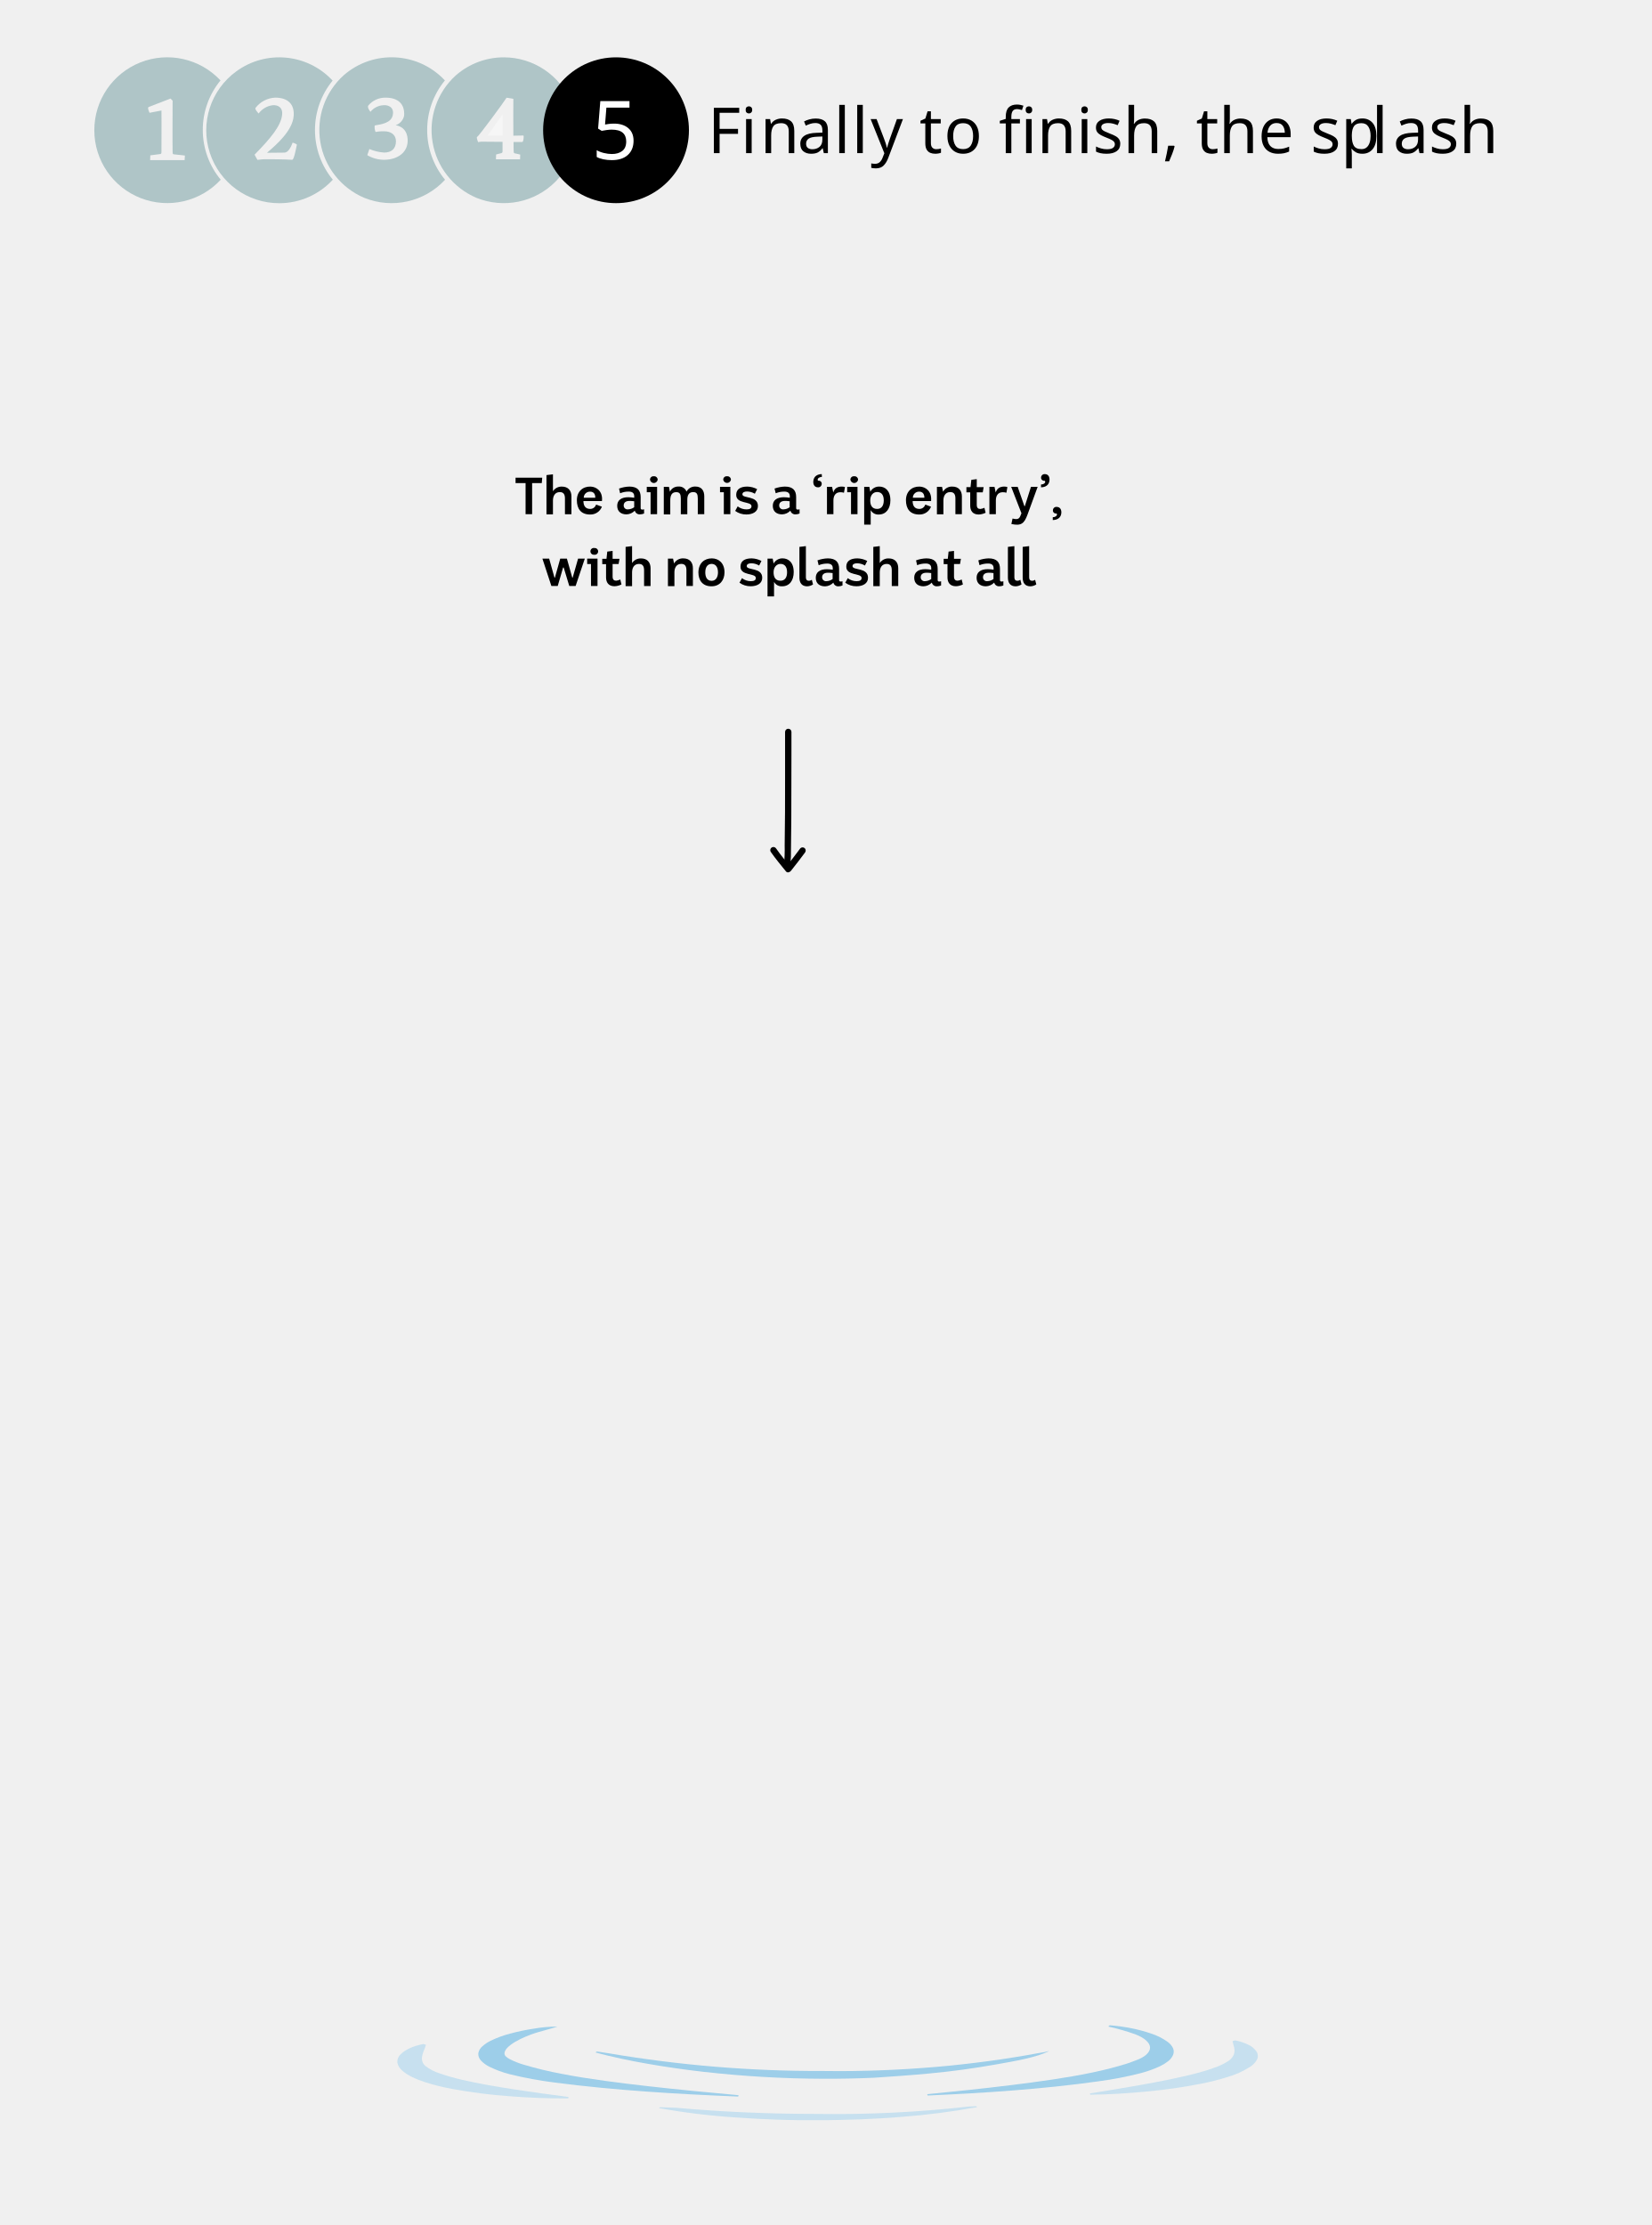
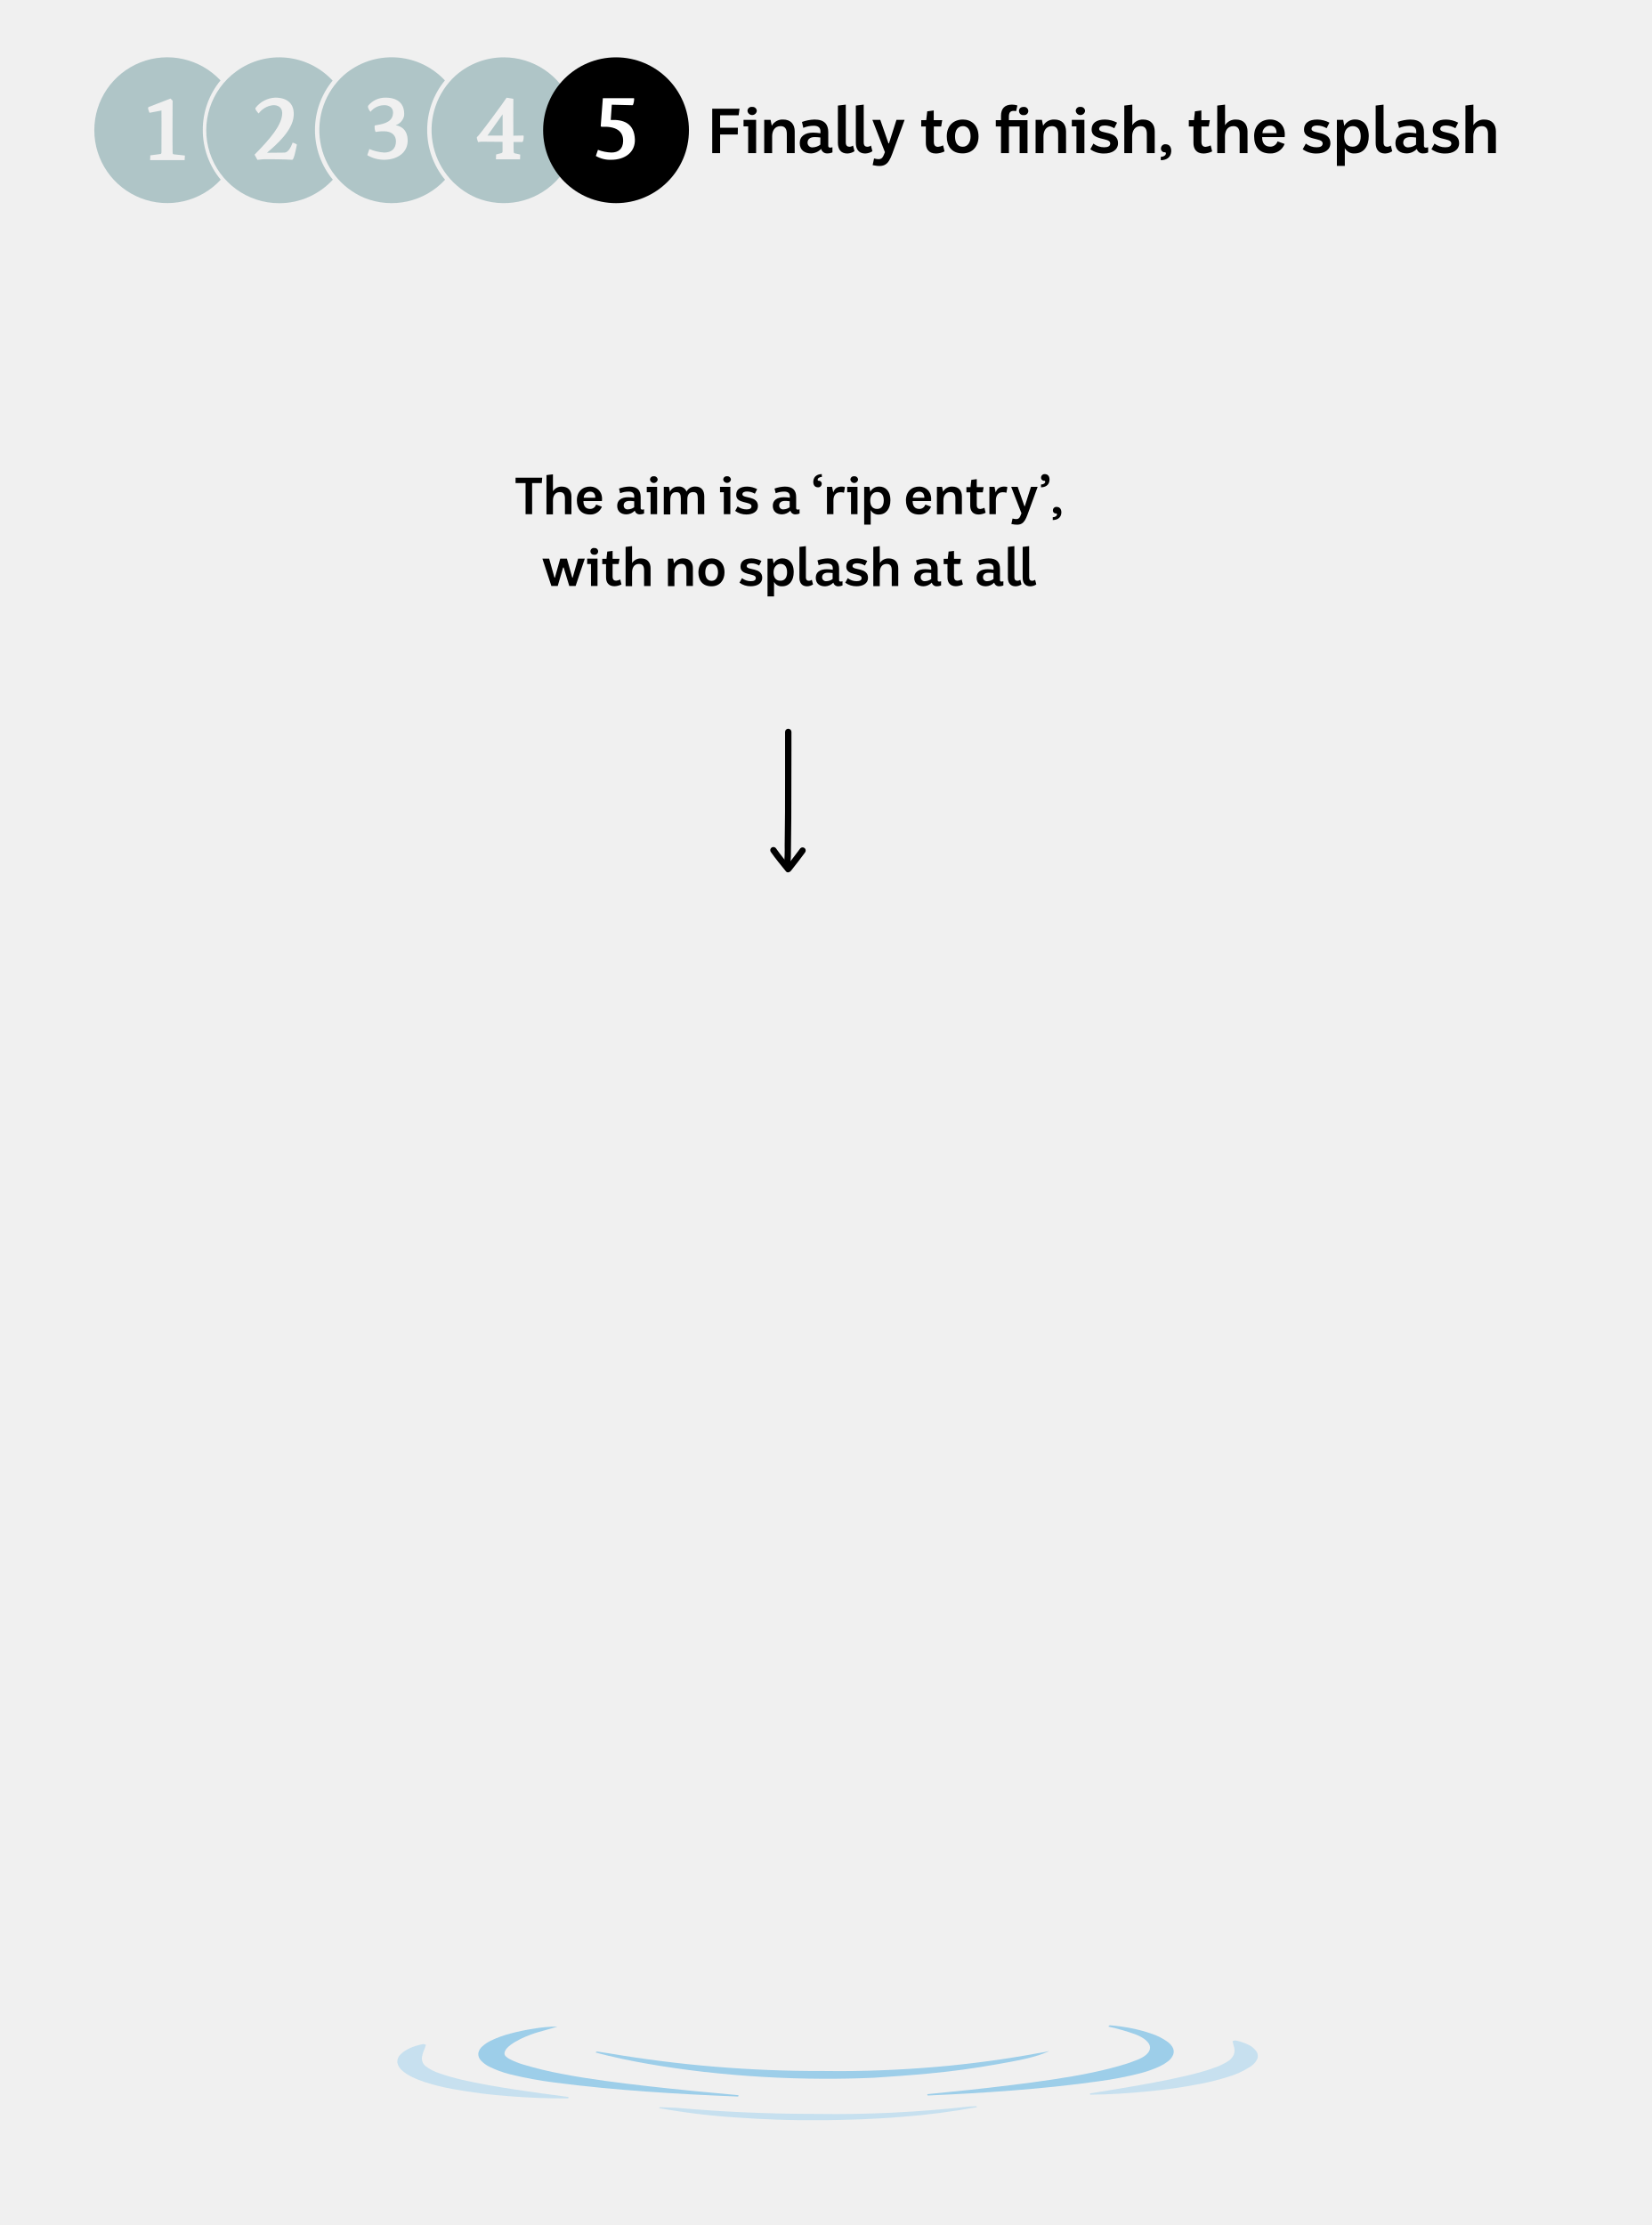
<svg xmlns="http://www.w3.org/2000/svg" id="Layer_1" data-name="Layer 1" viewBox="0 0 780 1051.14">
  <defs>
-     <style>.cls-1{font-size:30px;font-family:ABCSansBold, ABCSans;}.cls-2{letter-spacing:-0.02em;}.cls-3{letter-spacing:-0.04em;}.cls-4{letter-spacing:-0.02em;}.cls-5{letter-spacing:-0.02em;}.cls-6{letter-spacing:0.02em;}.cls-7{fill:#005058;opacity:0.27;}.cls-8,.cls-9{fill:#fff;}.cls-8{opacity:0.37;}.cls-9{font-size:38.5px;font-family:ABCSerifBold, ABCSerif;}.cls-10{opacity:0.6;}.cls-11{fill:#abd6ee;}.cls-12{fill:#66b7e4;}</style>
+     <style>.cls-1{fill:#005058;opacity:0.27;}.cls-2{fill:#fff;}.cls-3{opacity:0.6;}.cls-4{fill:#abd6ee;}.cls-5{fill:#66b7e4;}</style>
  </defs>
  <path d="M256.14,225.66l-.22,2.56h-4.56v14.7h-3.09v-14.7h-4.73v-2.56Z" />
  <path d="M261.2,224.08v8a4.81,4.81,0,0,1,4.24-2.2c3,0,4.49,1.95,4.49,4.61v8.44h-3.06v-7.45c0-2-.74-3-2.42-3-2.34,0-3.25,1.9-3.25,4v6.51h-3.06V224.45Z" />
  <path d="M284.33,239.37a5.76,5.76,0,0,1-5.57,3.7c-4.34,0-6.26-2.72-6.26-6.76s2.71-6.53,6.43-6.44c3,.08,5.75,2.35,5.45,6.46l-.05.4H275.6c0,2.19.94,3.7,3.18,3.7a2.87,2.87,0,0,0,2.79-2.05Zm-3.13-4.22c.05-2-1-2.93-2.54-2.88a2.87,2.87,0,0,0-2.91,2.88Z" />
  <path d="M292.42,230.81a15.43,15.43,0,0,1,4.89-.94c3.89,0,5.32,1.93,5.32,4.94V240a.65.65,0,0,0,.62.74,2.5,2.5,0,0,0,1-.14v2a5.05,5.05,0,0,1-2.05.4,2.34,2.34,0,0,1-2.34-1.76,5.6,5.6,0,0,1-3.9,1.76c-2.51,0-4.38-1.29-4.41-4s2-4.1,5.25-4.1a19.85,19.85,0,0,1,2.79.25v-.77c0-1.4-.89-2.17-2.66-2.14a10.41,10.41,0,0,0-4,.79Zm7.16,6a14,14,0,0,0-2.52-.15c-1.48.08-2.42.77-2.44,2.08a1.8,1.8,0,0,0,2.09,1.89,5.1,5.1,0,0,0,2.87-1Z" />
  <path d="M310.4,230v12.92h-3.08V232.54h-1.8V230Zm-1.55-5a1.64,1.64,0,0,1,1.82,1.55,1.82,1.82,0,0,1-3.62,0A1.59,1.59,0,0,1,308.85,225Z" />
  <path d="M316,230l.45,2.29a4.29,4.29,0,0,1,4-2.44,3.77,3.77,0,0,1,3.85,2.39,4.52,4.52,0,0,1,4.17-2.39c3,0,4.21,2,4.21,4.63v8.44h-3.06v-7.45c0-2-.47-3-2.14-3-2.22,0-2.81,1.68-2.81,3.57v6.91H321.6v-7.45c0-2-.47-3-2.15-3-2.36,0-2.83,1.9-2.83,4v6.51h-3.06V230Z" />
  <path d="M345,230v12.92h-3.08V232.54h-1.8V230Zm-1.56-5a1.65,1.65,0,0,1,1.83,1.55,1.83,1.83,0,0,1-3.63,0A1.59,1.59,0,0,1,343.4,225Z" />
  <path d="M348.46,239.22a6.68,6.68,0,0,0,4.19,1.43c1.48,0,2.34-.44,2.34-1.51,0-2.51-7.47-.83-7.22-5.57.1-2.32,1.8-3.7,5.23-3.7a10.49,10.49,0,0,1,4.66,1.21l-1.09,2.17a7.36,7.36,0,0,0-3.7-1.06c-1.2,0-2.22.4-2.17,1.41.15,2,7.33.47,7.33,5.45,0,2.66-2.39,4-5.45,4a8.86,8.86,0,0,1-5.3-1.68Z" />
  <path d="M365.87,230.81a15.43,15.43,0,0,1,4.89-.94c3.89,0,5.32,1.93,5.32,4.94V240a.65.65,0,0,0,.62.74,2.5,2.5,0,0,0,1-.14v2a5.05,5.05,0,0,1-2,.4,2.34,2.34,0,0,1-2.34-1.76,5.6,5.6,0,0,1-3.9,1.76c-2.51,0-4.38-1.29-4.41-4s2-4.1,5.25-4.1a19.85,19.85,0,0,1,2.79.25v-.77c0-1.4-.89-2.17-2.66-2.14a10.41,10.41,0,0,0-4,.79Zm7.15,6a13.81,13.81,0,0,0-2.51-.15c-1.48.08-2.42.77-2.44,2.08a1.8,1.8,0,0,0,2.09,1.89,5,5,0,0,0,2.86-1Z" />
  <path d="M388.24,225.31c-1.16,0-2,.62-2,1.36,0,.22.27.44.27.44a1.42,1.42,0,0,1,1.65,1.56,1.65,1.65,0,0,1-1.75,1.55c-1.7,0-2.34-1.36-2.22-2.91.2-2.37,2-3.3,4-3.33Z" />
  <path d="M393.05,230l.57,2.66c.59-2,2.09-2.84,4.19-2.79a5.12,5.12,0,0,1,1.33.23l-.47,2.68a5.26,5.26,0,0,0-1.84-.24c-2.27.07-3.14,1.82-3.14,3.89v6.49h-3.05V230Z" />
  <path d="M405.06,230v12.92H402V232.54h-1.8V230Zm-1.55-5a1.64,1.64,0,0,1,1.82,1.55,1.82,1.82,0,0,1-3.62,0A1.59,1.59,0,0,1,403.51,225Z" />
  <path d="M410.66,230l.45,2.31a4.7,4.7,0,0,1,4.41-2.44c2.44.08,5.08,1.73,5.08,6.49,0,3.9-2,6.71-5.48,6.71a4,4,0,0,1-3.82-2.1v6.88h-3.08V230Zm.42,6.43c0,2.22.81,4,3.28,4,2,0,3.11-1.51,3.11-4.05,0-3-1.51-3.94-3.13-3.94C412.56,232.44,411.08,233.84,411.08,236.43Z" />
  <path d="M439.79,239.37a5.76,5.76,0,0,1-5.57,3.7c-4.34,0-6.27-2.72-6.27-6.76s2.72-6.53,6.44-6.44c3,.08,5.74,2.35,5.45,6.46l0,.4h-8.73c0,2.19.94,3.7,3.18,3.7a2.89,2.89,0,0,0,2.79-2.05Zm-3.13-4.22c0-2-1-2.93-2.54-2.88a2.87,2.87,0,0,0-2.91,2.88Z" />
  <path d="M445,230l.46,2.29a4.8,4.8,0,0,1,4.42-2.42c3,0,4.49,1.95,4.49,4.61v8.44h-3.06v-7.45c0-2-.74-3-2.42-3-2.34,0-3.25,1.9-3.25,4v6.51h-3.06V230Z" />
  <path d="M461.4,226.35v3.77h3.25l-.42,2.47H461.4v5.91c0,1.41.64,1.95,1.67,1.95a5.76,5.76,0,0,0,1.95-.56l.57,2.34a8.1,8.1,0,0,1-3.28.84c-3,0-4-2-4-4.15v-6.33h-1.8v-2.47h1.95l.37-3.43Z" />
  <path d="M469.78,230l.57,2.66c.59-2,2.1-2.84,4.19-2.79a5.12,5.12,0,0,1,1.33.23l-.47,2.68a5.29,5.29,0,0,0-1.85-.24c-2.26.07-3.13,1.82-3.13,3.89v6.49h-3.05V230Z" />
  <path d="M480.73,230l3.18,9.12h.2L487,230h3.16l-4.79,13.12c-1.58,4.31-3.05,5.4-7.62,4.43l.55-2.58c2.91.71,3.3,0,4.21-2.49L477.67,230Z" />
  <path d="M493.43,227.11a1.45,1.45,0,0,1-1.65-1.58,1.65,1.65,0,0,1,1.75-1.55c1.7,0,2.35,1.36,2.22,2.91-.17,2.37-2,3.3-4,3.33v-1.33c1.18,0,2-.62,2-1.36C493.71,227.31,493.43,227.11,493.43,227.11Z" />
  <path d="M499,242.57a1.4,1.4,0,0,1-1.62-1.58,1.6,1.6,0,0,1,1.72-1.52c1.7,0,2.37,1.33,2.25,2.91-.2,2.34-2,3.27-4.05,3.3v-1.33c1.16,0,2-.62,2-1.36C499.33,242.8,499,242.57,499,242.57Z" />
  <path d="M259.41,263.91l2.52,9h.19l2.52-9h3.15l2.54,9h.18l2.56-9h3.18l-4.34,12.92h-3l-2.64-8.73H266l-2.54,8.73h-3l-4.24-12.92Z" />
  <path d="M282.25,263.91v12.92h-3.08V266.45h-1.8v-2.54Zm-1.55-5a1.6,1.6,0,1,1,0,3.16,1.63,1.63,0,0,1-1.8-1.63A1.59,1.59,0,0,1,280.7,258.88Z" />
  <path d="M289.38,260.26V264h3.25l-.42,2.47h-2.83v5.92c0,1.4.64,1.95,1.67,1.95a5.72,5.72,0,0,0,1.95-.57l.57,2.34a8.1,8.1,0,0,1-3.28.84c-3,0-4-2-4-4.14V266.5h-1.8V264h2l.37-3.42Z" />
  <path d="M298.58,258v8a4.81,4.81,0,0,1,4.24-2.19c3,0,4.49,1.95,4.49,4.61v8.43h-3.06v-7.44c0-2-.74-3-2.42-3-2.34,0-3.25,1.9-3.25,4v6.51h-3.06V258.36Z" />
  <path d="M317.94,263.91l.47,2.29a4.76,4.76,0,0,1,4.41-2.41c3,0,4.49,1.95,4.49,4.61v8.43h-3.06v-7.44c0-2-.74-3-2.42-3-2.34,0-3.25,1.9-3.25,4v6.51h-3.06V263.91Z" />
  <path d="M336.24,263.79c3.23,0,6,2.19,6,6.61,0,3.62-2.15,6.58-6.16,6.58-4.37,0-6.17-3-6.17-6.58C330,266,332.74,263.79,336.24,263.79Zm-3.08,6.61c0,2,.69,4,3,4,2.1,0,3-1.95,3-4,0-2.86-1.41-4-3-4S333.16,267.49,333.16,270.4Z" />
  <path d="M350.5,273.13a6.68,6.68,0,0,0,4.19,1.43c1.48,0,2.34-.44,2.34-1.5,0-2.52-7.47-.84-7.23-5.57.1-2.32,1.81-3.7,5.23-3.7a10.49,10.49,0,0,1,4.66,1.21l-1.08,2.17a7.25,7.25,0,0,0-3.7-1.06c-1.21,0-2.22.39-2.17,1.4.15,2.05,7.32.47,7.32,5.45,0,2.66-2.39,4-5.45,4a8.78,8.78,0,0,1-5.3-1.68Z" />
  <path d="M365,263.91l.44,2.32a4.69,4.69,0,0,1,4.42-2.44c2.44.07,5.07,1.72,5.07,6.48,0,3.9-1.94,6.71-5.47,6.71a4,4,0,0,1-3.82-2.1v6.88h-3.08V263.91Zm.42,6.44c0,2.22.81,4,3.28,4,2,0,3.1-1.5,3.1-4,0-3-1.5-3.95-3.13-3.95S365.42,267.76,365.42,270.35Z" />
  <path d="M380.68,258v14.63c0,1.38.62,1.75,1.53,1.75a2.42,2.42,0,0,0,1.28-.47l.57,2.19a5.31,5.31,0,0,1-2.78.89c-2.57,0-3.65-1.73-3.65-4.07V258.36Z" />
  <path d="M386.16,264.73a15.09,15.09,0,0,1,4.88-.94c3.9,0,5.33,1.92,5.33,4.93V274a.65.65,0,0,0,.61.74,2.48,2.48,0,0,0,1-.15v2A5.09,5.09,0,0,1,396,277a2.33,2.33,0,0,1-2.34-1.75,5.67,5.67,0,0,1-3.9,1.75c-2.51,0-4.39-1.28-4.41-4s2-4.09,5.25-4.09a19.86,19.86,0,0,1,2.78.24v-.76c0-1.41-.88-2.17-2.66-2.15a10.39,10.39,0,0,0-4,.79Zm7.15,6a13.07,13.07,0,0,0-2.52-.15c-1.47.07-2.41.76-2.44,2.07a1.82,1.82,0,0,0,2.1,1.9,5.06,5.06,0,0,0,2.86-1Z" />
  <path d="M400.46,273.13a6.73,6.73,0,0,0,4.2,1.43c1.48,0,2.34-.44,2.34-1.5,0-2.52-7.47-.84-7.23-5.57.1-2.32,1.8-3.7,5.23-3.7a10.49,10.49,0,0,1,4.66,1.21l-1.08,2.17a7.3,7.3,0,0,0-3.7-1.06c-1.21,0-2.22.39-2.17,1.4.15,2.05,7.32.47,7.32,5.45,0,2.66-2.39,4-5.45,4a8.78,8.78,0,0,1-5.3-1.68Z" />
  <path d="M415.58,258v8a4.83,4.83,0,0,1,4.24-2.19c3,0,4.49,1.95,4.49,4.61v8.43h-3.06v-7.44c0-2-.74-3-2.41-3-2.34,0-3.26,1.9-3.26,4v6.51h-3.05V258.36Z" />
  <path d="M432.72,264.73a15.15,15.15,0,0,1,4.89-.94c3.89,0,5.32,1.92,5.32,4.93V274a.65.65,0,0,0,.62.74,2.41,2.41,0,0,0,1-.15v2a5,5,0,0,1-2.05.39,2.34,2.34,0,0,1-2.34-1.75,5.62,5.62,0,0,1-3.89,1.75c-2.52,0-4.39-1.28-4.42-4s2-4.09,5.25-4.09a20,20,0,0,1,2.79.24v-.76c0-1.41-.89-2.17-2.66-2.15a10.41,10.41,0,0,0-4,.79Zm7.16,6a13.13,13.13,0,0,0-2.52-.15c-1.48.07-2.42.76-2.44,2.07a1.82,1.82,0,0,0,2.1,1.9,5.09,5.09,0,0,0,2.86-1Z" />
  <path d="M450.65,260.26V264h3.26l-.42,2.47h-2.84v5.92c0,1.4.65,1.95,1.68,1.95a5.72,5.72,0,0,0,1.95-.57l.57,2.34a8.1,8.1,0,0,1-3.28.84c-3,0-4-2-4-4.14V266.5h-1.8V264h1.95l.37-3.42Z" />
  <path d="M462.15,264.73a15.09,15.09,0,0,1,4.88-.94c3.9,0,5.33,1.92,5.33,4.93V274a.65.65,0,0,0,.61.74,2.41,2.41,0,0,0,1-.15v2a5,5,0,0,1-2,.39,2.33,2.33,0,0,1-2.34-1.75,5.67,5.67,0,0,1-3.9,1.75c-2.52,0-4.39-1.28-4.41-4s2-4.09,5.25-4.09a20,20,0,0,1,2.78.24v-.76c0-1.41-.88-2.17-2.66-2.15a10.39,10.39,0,0,0-4,.79Zm7.15,6a13,13,0,0,0-2.51-.15c-1.49.07-2.42.76-2.45,2.07a1.82,1.82,0,0,0,2.1,1.9,5.06,5.06,0,0,0,2.86-1Z" />
  <path d="M479.17,258v14.63c0,1.38.61,1.75,1.53,1.75a2.46,2.46,0,0,0,1.28-.47l.56,2.19a5.31,5.31,0,0,1-2.78.89c-2.57,0-3.65-1.73-3.65-4.07V258.36Z" />
  <path d="M486.15,258v14.63c0,1.38.61,1.75,1.53,1.75a2.46,2.46,0,0,0,1.28-.47l.57,2.19a5.39,5.39,0,0,1-2.79.89c-2.57,0-3.65-1.73-3.65-4.07V258.36Z" />
  <path d="M370.85,345.79c0,7.29,0,14.58,0,21.86,0,10.58,0,21.15-.19,31.73a78.57,78.57,0,0,1-.29,8.95c-.24,1.91,2.76,1.9,3,0a65.82,65.82,0,0,0,.27-7.43c.08-4.8.12-9.6.15-14.4q.09-15.86.07-31.73c0-3,0-6,0-9a1.5,1.5,0,0,0-3,0Z" />
  <path d="M364.05,402.39c2.23,3.23,4.77,6.24,7.23,9.29.67.83,1.84.38,2.36-.3,1.1-1.47,2.27-2.88,3.38-4.32s2.09-2.82,3.16-4.19a1.56,1.56,0,0,0,0-2.12,1.51,1.51,0,0,0-2.12,0c-1.13,1.44-2.19,2.93-3.3,4.37s-2.51,3.14-3.71,4.74l2.35-.3c-2.3-2.86-4.67-5.66-6.76-8.69a1.53,1.53,0,0,0-2.05-.53,1.51,1.51,0,0,0-.54,2.05Z" />
-   <text class="cls-1" transform="translate(334.31 72.34)">Fi<tspan class="cls-2" x="24.78" y="0">n</tspan>
-     <tspan x="42.36" y="0">a</tspan>
-     <tspan class="cls-3" x="59.58" y="0">l</tspan>
-     <tspan class="cls-4" x="68.07" y="0">l</tspan>
-     <tspan x="76.92" y="0">y </tspan>
-     <tspan class="cls-5" x="100.02" y="0">t</tspan>
-     <tspan x="111.57" y="0">o finish, the sp</tspan>
-     <tspan class="cls-6" x="313.62" y="0">l</tspan>
-     <tspan x="323.75" y="0">ash</tspan>
-   </text>
-   <path class="cls-7" d="M148.79,61.4a36.73,36.73,0,0,1,8.33-23.32,34.4,34.4,0,0,0-45.48-4.38A34.43,34.43,0,0,0,131.9,96a34.33,34.33,0,0,0,25.32-11.11A36.76,36.76,0,0,1,148.79,61.4ZM138,75.49s-3.7-.27-11.47-.27a25.63,25.63,0,0,0-4.93.31l-1.35-2.46c7.78-7.9,12.4-13.63,13-18.71.47-3.66-2-4.82-4.35-4.66a9.73,9.73,0,0,0-6.73,3.92c-.2-.23-1.93-2.07-1.47-2.65A12.43,12.43,0,0,1,130,46.12c5.89,0,9.09,3,8.74,8.51-.46,7-8,13.59-12.63,17.55l8.32-.08c1.77-.15,3-2.54,3.81-4.73,0,0,1.73.5,2,1C139.58,71.53,138.81,75.49,138,75.49Z" />
-   <path class="cls-7" d="M238,27.09a34.28,34.28,0,0,0-22.6,8.46l0,0-.19.16A34.8,34.8,0,0,0,225,93.43a34.44,34.44,0,1,0,13-66.34Zm8.71,40h-4.12c0,2.27,0,3.46.07,4.39,0,.77.2,1,.74,1l2.34.54-.07,2.23h-11.4l.08-2.27,2.23-.58c.58-.15.81-.23.81-1,0-1.69,0-2.73,0-4.39l-10.13-.08c-.11,0-1.42.2-1.42.2S225,65,225.3,64.79c.89-.46,12.94-16.86,14-18.63l3.2.53c-.08,3.93,0,11.36,0,17.41l4.7-.08C247.59,64,247.32,67.06,246.71,67.06Z" />
-   <path class="cls-8" d="M237.43,64.06c0-7,0-10.05,0-10.05s-7.16,10.05-7.16,10.05Z" />
-   <path class="cls-7" d="M95.79,61.4A36.74,36.74,0,0,1,104.16,38a34.44,34.44,0,1,0,.11,46.9A36.78,36.78,0,0,1,95.79,61.4ZM87.2,75.66H70.92L71,73.39l4.46-.58c.58,0,.81-.23.81-1,.08-10.05,0-19.6,0-19.6l-5.62,1.08c-.19-.31-1.12-2.46-.46-2.73l10.35-4,1,1s-.12,20.87,0,24.37c0,.77.19,1,.73,1l5.08.54Z" />
-   <path class="cls-7" d="M201.79,61.4A36.74,36.74,0,0,1,210.16,38a34.43,34.43,0,0,0-47.76-2.48A34.8,34.8,0,0,0,172,93.43a34.41,34.41,0,0,0,38.24-8.51A36.78,36.78,0,0,1,201.79,61.4ZM181.35,75.49a15.64,15.64,0,0,1-7.86-2.19l1-2.89a21.48,21.48,0,0,0,7,1.66c3.35,0,5.51-1.74,5.55-5.24,0-2.46-1.43-4.35-4.47-4.74a17.82,17.82,0,0,0-5,.24c-.5.11-.89-3-.42-3.08,3-.54,7.62-1.08,8.39-4.89.73-3.62-2-4.82-4.35-4.66A8.43,8.43,0,0,0,175,52.82c-.2-.23-1.7-2.12-1-3a10.43,10.43,0,0,1,8.16-3.69c5.89,0,9.12,3,8.74,8.51a6,6,0,0,1-4,4.5c3.47.62,5.47,2.93,5.66,6.7C192.9,71.83,188,75.49,181.35,75.49Z" />
+   <path d="M349.34,51.34l-.42,3.12h-8.76v5.88h8.4l-.06,3.21h-8.34v8.79h-3.72v-21Z" />
+   <path d="M357.17,56.62V72.34h-3.75V59.71h-2.19V56.62Zm-1.89-6.12a2,2,0,0,1,2.22,1.89,2.22,2.22,0,0,1-4.41,0A1.93,1.93,0,0,1,355.28,50.5Z" />
+   <path d="M364,56.62l.57,2.79a5.8,5.8,0,0,1,5.37-2.94c3.69,0,5.46,2.37,5.46,5.61V72.34h-3.72V63.28c0-2.4-.9-3.69-2.94-3.69-2.85,0-4,2.31-4,4.83v7.92H361V56.62Z" />
+   <path d="M378.83,57.61a18.74,18.74,0,0,1,5.94-1.14c4.74,0,6.48,2.34,6.48,6v6.36a.79.79,0,0,0,.75.9,3,3,0,0,0,1.23-.18V72a6.08,6.08,0,0,1-2.49.48,2.84,2.84,0,0,1-2.85-2.13,6.87,6.87,0,0,1-4.74,2.13c-3.06,0-5.34-1.56-5.37-4.83s2.46-5,6.39-5a24.49,24.49,0,0,1,3.39.3v-.93c0-1.71-1.08-2.64-3.24-2.61a12.68,12.68,0,0,0-4.86,1Zm8.7,7.35a16.62,16.62,0,0,0-3.06-.18c-1.8.09-2.94.93-3,2.52a2.21,2.21,0,0,0,2.55,2.31,6.17,6.17,0,0,0,3.48-1.26Z" />
+   <path d="M399.53,49.42V67.21c0,1.68.75,2.13,1.86,2.13a2.93,2.93,0,0,0,1.56-.57l.69,2.67a6.47,6.47,0,0,1-3.39,1.08c-3.12,0-4.44-2.1-4.44-5V49.87Z" />
+   <path d="M408,49.42V67.21c0,1.68.75,2.13,1.86,2.13a2.93,2.93,0,0,0,1.56-.57l.69,2.67a6.47,6.47,0,0,1-3.39,1.08c-3.12,0-4.44-2.1-4.44-5V49.87Z" />
+   <path d="M415.82,56.62l3.87,11.1h.24l3.54-11.1h3.84l-5.82,16c-1.92,5.25-3.72,6.57-9.27,5.4l.66-3.15c3.54.87,4,.06,5.13-3L412.1,56.62Z" />
+   <path d="M441.08,52.18v4.59h4l-.51,3h-3.45V67c0,1.71.78,2.37,2,2.37a6.83,6.83,0,0,0,2.37-.69l.69,2.85a9.82,9.82,0,0,1-4,1c-3.69,0-4.83-2.46-4.83-5V59.77h-2.19v-3h2.37L438,52.6Z" />
+   <path d="M454.88,56.47c3.93,0,7.35,2.67,7.35,8,0,4.41-2.61,8-7.5,8-5.31,0-7.5-3.6-7.5-8C447.23,59.14,450.62,56.47,454.88,56.47Zm-3.75,8c0,2.49.84,4.86,3.66,4.86,2.55,0,3.69-2.37,3.69-4.86,0-3.48-1.71-4.89-3.6-4.89C452.81,59.62,451.13,61,451.13,64.51Z" />
+   <path d="M472.85,56.77V54.64c0-3.21,1.68-5.22,5.16-5.22a8.57,8.57,0,0,1,2.58.39L480,52.48c-.12,0-.6-.09-1.08-.09-1.65,0-2.34.69-2.34,2.85v1.53h8.79V72.34h-3.72V59.77H476.6V72.34h-3.75V59.77h-2.46v-3Zm10.71-6.27a2,2,0,0,1,2.19,1.89,2,2,0,0,1-2.19,2,2,2,0,0,1-2.22-2C481.34,51.34,482.12,50.5,483.56,50.5Z" />
+   <path d="M492.17,56.62l.57,2.79a5.8,5.8,0,0,1,5.37-2.94c3.69,0,5.46,2.37,5.46,5.61V72.34h-3.72V63.28c0-2.4-.9-3.69-2.94-3.69-2.85,0-4,2.31-4,4.83v7.92h-3.72V56.62Z" />
+   <path d="M512.24,56.62V72.34h-3.75V59.71H506.3V56.62Zm-1.89-6.12a2,2,0,0,1,2.22,1.89,2.22,2.22,0,0,1-4.41,0A1.93,1.93,0,0,1,510.35,50.5Z" />
+   <path d="M516.5,67.84a8.13,8.13,0,0,0,5.09,1.74c1.8,0,2.86-.54,2.86-1.83,0-3.06-9.09-1-8.79-6.78.12-2.82,2.18-4.5,6.35-4.5a12.78,12.78,0,0,1,5.67,1.47l-1.31,2.64a9,9,0,0,0-4.5-1.29c-1.48,0-2.7.48-2.65,1.71.19,2.49,8.91.57,8.91,6.63,0,3.24-2.91,4.92-6.63,4.89a10.79,10.79,0,0,1-6.45-2Z" />
+   <path d="M534.88,49.42v9.72A5.88,5.88,0,0,1,540,56.47c3.69,0,5.46,2.37,5.46,5.61V72.34h-3.72V63.28c0-2.4-.9-3.69-2.94-3.69-2.84,0-4,2.31-4,4.83v7.92h-3.71V49.87Z" />
+   <path d="M550.42,71.92a1.72,1.72,0,0,1-2-1.92,2,2,0,0,1,2.1-1.86c2.07,0,2.88,1.62,2.73,3.54-.24,2.85-2.43,4-4.92,4V74.08c1.41,0,2.43-.75,2.43-1.65C550.78,72.19,550.42,71.92,550.42,71.92Z" />
+   <path d="M567.49,52.18v4.59h4l-.51,3h-3.45V67c0,1.71.78,2.37,2,2.37a6.83,6.83,0,0,0,2.37-.69l.69,2.85a9.82,9.82,0,0,1-4,1c-3.69,0-4.83-2.46-4.83-5V59.77h-2.19v-3H564l.45-4.17Z" />
+   <path d="M578.68,49.42v9.72a5.86,5.86,0,0,1,5.16-2.67c3.69,0,5.46,2.37,5.46,5.61V72.34h-3.72V63.28c0-2.4-.9-3.69-2.94-3.69-2.85,0-4,2.31-4,4.83v7.92H575V49.87Z" />
+   <path d="M606.82,68a7,7,0,0,1-6.78,4.5c-5.28,0-7.62-3.3-7.62-8.22s3.3-7.95,7.83-7.83c3.69.09,7,2.85,6.63,7.86l-.06.48H596.2c0,2.67,1.14,4.5,3.87,4.5a3.5,3.5,0,0,0,3.39-2.49ZM603,62.89c.06-2.43-1.26-3.57-3.09-3.51a3.5,3.5,0,0,0-3.54,3.51Z" />
+   <path d="M616.84,67.84a8.15,8.15,0,0,0,5.1,1.74c1.8,0,2.85-.54,2.85-1.83,0-3.06-9.09-1-8.79-6.78.12-2.82,2.19-4.5,6.36-4.5A12.78,12.78,0,0,1,628,57.94l-1.32,2.64a8.9,8.9,0,0,0-4.5-1.29c-1.47,0-2.7.48-2.64,1.71.18,2.49,8.91.57,8.91,6.63,0,3.24-2.91,4.92-6.63,4.89a10.76,10.76,0,0,1-6.45-2Z" />
+   <path d="M634.48,56.62l.54,2.82a5.71,5.71,0,0,1,5.37-3c3,.09,6.18,2.1,6.18,7.89,0,4.74-2.37,8.16-6.66,8.16A4.88,4.88,0,0,1,635.26,70v8.37h-3.75V56.62Zm.51,7.83c0,2.7,1,4.86,4,4.86,2.43,0,3.78-1.83,3.78-4.92,0-3.66-1.83-4.8-3.81-4.8C636.79,59.59,635,61.3,635,64.45Z" />
+   <path d="M653.56,49.42V67.21c0,1.68.75,2.13,1.86,2.13a2.93,2.93,0,0,0,1.56-.57l.69,2.67a6.47,6.47,0,0,1-3.39,1.08c-3.12,0-4.44-2.1-4.44-5V49.87Z" />
+   <path d="M660.22,57.61a18.74,18.74,0,0,1,5.94-1.14c4.74,0,6.48,2.34,6.48,6v6.36a.79.79,0,0,0,.75.9,3,3,0,0,0,1.23-.18V72a6.08,6.08,0,0,1-2.49.48,2.84,2.84,0,0,1-2.85-2.13,6.87,6.87,0,0,1-4.74,2.13c-3.06,0-5.34-1.56-5.37-4.83s2.46-5,6.39-5A24.49,24.49,0,0,1,669,63v-.93c0-1.71-1.08-2.64-3.24-2.61a12.68,12.68,0,0,0-4.86,1Zm8.7,7.35a16.62,16.62,0,0,0-3.06-.18c-1.8.09-2.94.93-3,2.52a2.21,2.21,0,0,0,2.55,2.31,6.17,6.17,0,0,0,3.48-1.26Z" />
+   <path d="M677.62,67.84a8.15,8.15,0,0,0,5.1,1.74c1.8,0,2.85-.54,2.85-1.83,0-3.06-9.09-1-8.79-6.78.12-2.82,2.19-4.5,6.36-4.5a12.78,12.78,0,0,1,5.67,1.47l-1.32,2.64a8.9,8.9,0,0,0-4.5-1.29c-1.47,0-2.7.48-2.64,1.71.18,2.49,8.91.57,8.91,6.63,0,3.24-2.91,4.92-6.63,4.89a10.76,10.76,0,0,1-6.45-2Z" />
+   <path d="M696,49.42v9.72a5.86,5.86,0,0,1,5.16-2.67c3.69,0,5.46,2.37,5.46,5.61V72.34h-3.72V63.28c0-2.4-.9-3.69-2.94-3.69-2.85,0-4,2.31-4,4.83v7.92h-3.72V49.87Z" />
+   <path class="cls-1" d="M148.79,61.4a36.73,36.73,0,0,1,8.33-23.32,34.4,34.4,0,0,0-45.48-4.38A34.43,34.43,0,0,0,131.9,96a34.33,34.33,0,0,0,25.32-11.11A36.76,36.76,0,0,1,148.79,61.4ZM138,75.49s-3.7-.27-11.47-.27a25.63,25.63,0,0,0-4.93.31l-1.35-2.46c7.78-7.9,12.4-13.63,13-18.71.47-3.66-2-4.82-4.35-4.66a9.73,9.73,0,0,0-6.73,3.92c-.2-.23-1.93-2.07-1.47-2.65A12.43,12.43,0,0,1,130,46.12c5.89,0,9.09,3,8.74,8.51-.46,7-8,13.59-12.63,17.55l8.32-.08c1.77-.15,3-2.54,3.81-4.73,0,0,1.73.5,2,1C139.58,71.53,138.81,75.49,138,75.49Z" />
+   <path class="cls-1" d="M238,27.09a34.28,34.28,0,0,0-22.6,8.46l0,0-.19.16A34.8,34.8,0,0,0,225,93.43a34.44,34.44,0,1,0,13-66.34Zm8.71,40h-4.12c0,2.27,0,3.46.07,4.39,0,.77.2,1,.74,1l2.34.54-.07,2.23h-11.4l.08-2.27,2.23-.58c.58-.15.81-.23.81-1,0-1.69,0-2.73,0-4.39l-10.13-.08c-.11,0-1.42.2-1.42.2S225,65,225.3,64.79c.89-.46,12.94-16.86,14-18.63l3.2.53c-.08,3.93,0,11.36,0,17.41l4.7-.08C247.59,64,247.32,67.06,246.71,67.06Z" />
+   <path class="cls-1" d="M237.43,64.06c0-7,0-10.05,0-10.05s-7.16,10.05-7.16,10.05Z" />
+   <path class="cls-1" d="M95.79,61.4A36.74,36.74,0,0,1,104.16,38a34.44,34.44,0,1,0,.11,46.9A36.78,36.78,0,0,1,95.79,61.4ZM87.2,75.66H70.92L71,73.39l4.46-.58c.58,0,.81-.23.81-1,.08-10.05,0-19.6,0-19.6l-5.62,1.08c-.19-.31-1.12-2.46-.46-2.73l10.35-4,1,1s-.12,20.87,0,24.37c0,.77.19,1,.73,1l5.08.54Z" />
+   <path class="cls-1" d="M201.79,61.4A36.74,36.74,0,0,1,210.16,38a34.43,34.43,0,0,0-47.76-2.48A34.8,34.8,0,0,0,172,93.43a34.41,34.41,0,0,0,38.24-8.51A36.78,36.78,0,0,1,201.79,61.4ZM181.35,75.49a15.64,15.64,0,0,1-7.86-2.19l1-2.89a21.48,21.48,0,0,0,7,1.66c3.35,0,5.51-1.74,5.55-5.24,0-2.46-1.43-4.35-4.47-4.74a17.82,17.82,0,0,0-5,.24c-.5.11-.89-3-.42-3.08,3-.54,7.62-1.08,8.39-4.89.73-3.62-2-4.82-4.35-4.66A8.43,8.43,0,0,0,175,52.82c-.2-.23-1.7-2.12-1-3a10.43,10.43,0,0,1,8.16-3.69c5.89,0,9.12,3,8.74,8.51a6,6,0,0,1-4,4.5c3.47.62,5.47,2.93,5.66,6.7C192.9,71.83,188,75.49,181.35,75.49Z" />
  <circle cx="291" cy="61.53" r="34.44" />
-   <text class="cls-9" transform="translate(279.45 75.26)">5</text>
-   <g class="cls-10">
-     <path class="cls-11" d="M514.8,989c8.31-1.34,16.54-2.68,24.58-4.12s15.92-3,23.23-4.77c3.64-.91,7.12-1.88,10.22-3a31.06,31.06,0,0,0,7.54-3.52,7.66,7.66,0,0,0,1.87-1.87,5.23,5.23,0,0,0,.85-2,6.09,6.09,0,0,0-.09-2.42c-.19-.91-.56-1.87-.78-3l1.15-.39a23.88,23.88,0,0,1,6.18,2,9.73,9.73,0,0,1,3.9,3.15,3.86,3.86,0,0,1,.36,3.86,9.54,9.54,0,0,1-3.3,3.5,40.53,40.53,0,0,1-10.74,4.84,119.55,119.55,0,0,1-12.3,3.11,258.75,258.75,0,0,1-25.86,3.72c-8.77.83-17.61,1.4-26.56,1.5Z" />
-     <path class="cls-11" d="M268.43,991.32c-9.27.1-18.47-.3-27.63-1a252.23,252.23,0,0,1-27.11-3.44,104.7,104.7,0,0,1-12.92-3.22c-4.08-1.35-8.1-3.06-10.72-5.43a6.49,6.49,0,0,1-2.36-3.85,4.8,4.8,0,0,1,1.52-3.83c2.25-2.3,6-4,10.86-4.92l1.14.4a31.5,31.5,0,0,1-1.15,3.11,11.66,11.66,0,0,0-.72,2.62,4.76,4.76,0,0,0,1.47,4.15,21.66,21.66,0,0,0,7,3.64,98.75,98.75,0,0,0,10.48,3c7.61,1.76,15.92,3.19,24.37,4.49s17.14,2.48,25.91,3.63Z" />
-     <path class="cls-11" d="M457.69,995.17a563.23,563.23,0,0,1-71.77,3.49q-34.44,0-66.47-2.9l-7.7-.28-.51.43a323.86,323.86,0,0,0,36.46,4.43c3.19.21,6.38.44,9.6.6s6.46.29,9.7.43,6.51.15,9.77.23c1.63,0,3.26,0,4.9,0h9.8l4.9-.09c3.26-.09,6.53-.14,9.77-.27,6.47-.32,13-.58,19.27-1.15a336.24,336.24,0,0,0,36.18-4.64l-.48-.44Z" />
-     <path class="cls-12" d="M306.45,985.6q-10.53-1.17-20.85-2.58c-6.86-.94-13.62-2-20.12-3.26a174.52,174.52,0,0,1-18.06-4.35,37.35,37.35,0,0,1-6.68-2.65,7.25,7.25,0,0,1-1.85-1.33,1.86,1.86,0,0,1-.58-1.23c-.16-3.7,8.66-7.89,14.89-9.87,3.28-1,6.9-1.86,10.13-2.93a64.82,64.82,0,0,0-11.63,1.06,97.56,97.56,0,0,0-10.45,2.19,49.46,49.46,0,0,0-9.5,3.46,16.56,16.56,0,0,0-3.81,2.55,5.63,5.63,0,0,0-2,3.32,4.49,4.49,0,0,0,1.29,3.51,13.68,13.68,0,0,0,3.78,2.8,49.27,49.27,0,0,0,9.82,3.63,184.43,184.43,0,0,0,21.27,3.93c14.35,1.87,28.7,3.21,43.14,4.25s28.93,1.78,43.44,2.36l.2-.64C334.67,988.54,320.47,987.18,306.45,985.6Z" />
-     <path class="cls-12" d="M554.1,967.59a7.77,7.77,0,0,0-2.35-2.84,27.23,27.23,0,0,0-7.85-4,67.79,67.79,0,0,0-9.43-2.54,84.57,84.57,0,0,0-10.28-1.43l-.63.58.22.1a100.09,100.09,0,0,1,12.82,3.71c3.91,1.54,6.65,3.81,6.66,6.17s-2.66,4.62-6.82,6.06c-1.29.53-2.71,1-4.24,1.53a167.83,167.83,0,0,1-16.66,4.26c-6,1.25-12.25,2.31-18.61,3.26s-12.84,1.81-19.37,2.61c-13,1.6-26.28,3-39.57,4.28l.22.63c13.57-.6,27.12-1.35,40.61-2.42s26.91-2.42,40.28-4.32a172.76,172.76,0,0,0,19.78-3.83,53.52,53.52,0,0,0,9.12-3.29,21.11,21.11,0,0,0,3.79-2.34,7.55,7.55,0,0,0,2.35-3A4,4,0,0,0,554.1,967.59Z" />
-     <path class="cls-12" d="M388.52,978.38a591.45,591.45,0,0,1-100.76-8.32c-1.95-.3-3.89-.59-5.81-.9l-.66.45c3.83,1.09,7.86,2,12,2.92s8.34,1.69,12.63,2.45,8.67,1.43,13.08,2.08c2.22.3,4.42.63,6.67.91s4.48.57,6.75.82a520,520,0,0,0,56,3.26c8.16.05,16.33-.13,24.45-.48,6.71-.4,19.38-1.35,26-2,11-1,21.61-2.51,31.79-4.31,9-1.59,19-3.28,25-6.35a33.31,33.31,0,0,1-5,1q-3,.55-6,1.08-5.82,1-11.79,1.89c-8,1.17-16.13,2.16-24.42,3-16.76,1.63-34.11,2.52-51.46,2.56C394.09,978.43,391.3,978.41,388.52,978.38Z" />
+   <path class="cls-2" d="M284.07,59.9l-.3-.31,1-13.2h14.7c.31.3-.23,3.31-.65,3.31L289,49.47l-.5,7.2c6-.27,11.09,1.54,11.4,9.16.23,6-4.58,9.66-11.24,9.66a13.34,13.34,0,0,1-7.2-1.81l1-2.89a19.8,19.8,0,0,0,6.35,1.27c3.35,0,5.39-1.73,5.54-5.23C294.54,61.86,290.93,59.55,284.07,59.9Z" />
+   <g class="cls-3">
+     <path class="cls-4" d="M514.8,989c8.31-1.34,16.54-2.68,24.58-4.12s15.92-3,23.23-4.77c3.64-.91,7.12-1.88,10.22-3a31.06,31.06,0,0,0,7.54-3.52,7.66,7.66,0,0,0,1.87-1.87,5.23,5.23,0,0,0,.85-2,6.09,6.09,0,0,0-.09-2.42c-.19-.91-.56-1.87-.78-3l1.15-.39a23.88,23.88,0,0,1,6.18,2,9.73,9.73,0,0,1,3.9,3.15,3.86,3.86,0,0,1,.36,3.86,9.54,9.54,0,0,1-3.3,3.5,40.53,40.53,0,0,1-10.74,4.84,119.55,119.55,0,0,1-12.3,3.11,258.75,258.75,0,0,1-25.86,3.72c-8.77.83-17.61,1.4-26.56,1.5Z" />
+     <path class="cls-4" d="M268.43,991.32c-9.27.1-18.47-.3-27.63-1a252.23,252.23,0,0,1-27.11-3.44,104.7,104.7,0,0,1-12.92-3.22c-4.08-1.35-8.1-3.06-10.72-5.43a6.49,6.49,0,0,1-2.36-3.85,4.8,4.8,0,0,1,1.52-3.83c2.25-2.3,6-4,10.86-4.92l1.14.4a31.5,31.5,0,0,1-1.15,3.11,11.66,11.66,0,0,0-.72,2.62,4.76,4.76,0,0,0,1.47,4.15,21.66,21.66,0,0,0,7,3.64,98.75,98.75,0,0,0,10.48,3c7.61,1.76,15.92,3.19,24.37,4.49s17.14,2.48,25.91,3.63Z" />
+     <path class="cls-4" d="M457.69,995.17a563.23,563.23,0,0,1-71.77,3.49q-34.44,0-66.47-2.9l-7.7-.28-.51.43a323.86,323.86,0,0,0,36.46,4.43c3.19.21,6.38.44,9.6.6s6.46.29,9.7.43,6.51.15,9.77.23c1.63,0,3.26,0,4.9,0h9.8l4.9-.09c3.26-.09,6.53-.14,9.77-.27,6.47-.32,13-.58,19.27-1.15a336.24,336.24,0,0,0,36.18-4.64l-.48-.44Z" />
+     <path class="cls-5" d="M306.45,985.6q-10.53-1.17-20.85-2.58c-6.86-.94-13.62-2-20.12-3.26a174.52,174.52,0,0,1-18.06-4.35,37.35,37.35,0,0,1-6.68-2.65,7.25,7.25,0,0,1-1.85-1.33,1.86,1.86,0,0,1-.58-1.23c-.16-3.7,8.66-7.89,14.89-9.87,3.28-1,6.9-1.86,10.13-2.93a64.82,64.82,0,0,0-11.63,1.06,97.56,97.56,0,0,0-10.45,2.19,49.46,49.46,0,0,0-9.5,3.46,16.56,16.56,0,0,0-3.81,2.55,5.63,5.63,0,0,0-2,3.32,4.49,4.49,0,0,0,1.29,3.51,13.68,13.68,0,0,0,3.78,2.8,49.27,49.27,0,0,0,9.82,3.63,184.43,184.43,0,0,0,21.27,3.93c14.35,1.87,28.7,3.21,43.14,4.25s28.93,1.78,43.44,2.36l.2-.64C334.67,988.54,320.47,987.18,306.45,985.6Z" />
+     <path class="cls-5" d="M554.1,967.59a7.77,7.77,0,0,0-2.35-2.84,27.23,27.23,0,0,0-7.85-4,67.79,67.79,0,0,0-9.43-2.54,84.57,84.57,0,0,0-10.28-1.43l-.63.58.22.1a100.09,100.09,0,0,1,12.82,3.71c3.91,1.54,6.65,3.81,6.66,6.17s-2.66,4.62-6.82,6.06c-1.29.53-2.71,1-4.24,1.53a167.83,167.83,0,0,1-16.66,4.26c-6,1.25-12.25,2.31-18.61,3.26s-12.84,1.81-19.37,2.61c-13,1.6-26.28,3-39.57,4.28l.22.63c13.57-.6,27.12-1.35,40.61-2.42s26.91-2.42,40.28-4.32a172.76,172.76,0,0,0,19.78-3.83,53.52,53.52,0,0,0,9.12-3.29,21.11,21.11,0,0,0,3.79-2.34,7.55,7.55,0,0,0,2.35-3A4,4,0,0,0,554.1,967.59Z" />
+     <path class="cls-5" d="M388.52,978.38a591.45,591.45,0,0,1-100.76-8.32c-1.95-.3-3.89-.59-5.81-.9l-.66.45c3.83,1.09,7.86,2,12,2.92s8.34,1.69,12.63,2.45,8.67,1.43,13.08,2.08c2.22.3,4.42.63,6.67.91s4.48.57,6.75.82a520,520,0,0,0,56,3.26c8.16.05,16.33-.13,24.45-.48,6.71-.4,19.38-1.35,26-2,11-1,21.61-2.51,31.79-4.31,9-1.59,19-3.28,25-6.35a33.31,33.31,0,0,1-5,1q-3,.55-6,1.08-5.82,1-11.79,1.89c-8,1.17-16.13,2.16-24.42,3-16.76,1.63-34.11,2.52-51.46,2.56C394.09,978.43,391.3,978.41,388.52,978.38Z" />
  </g>
</svg>
